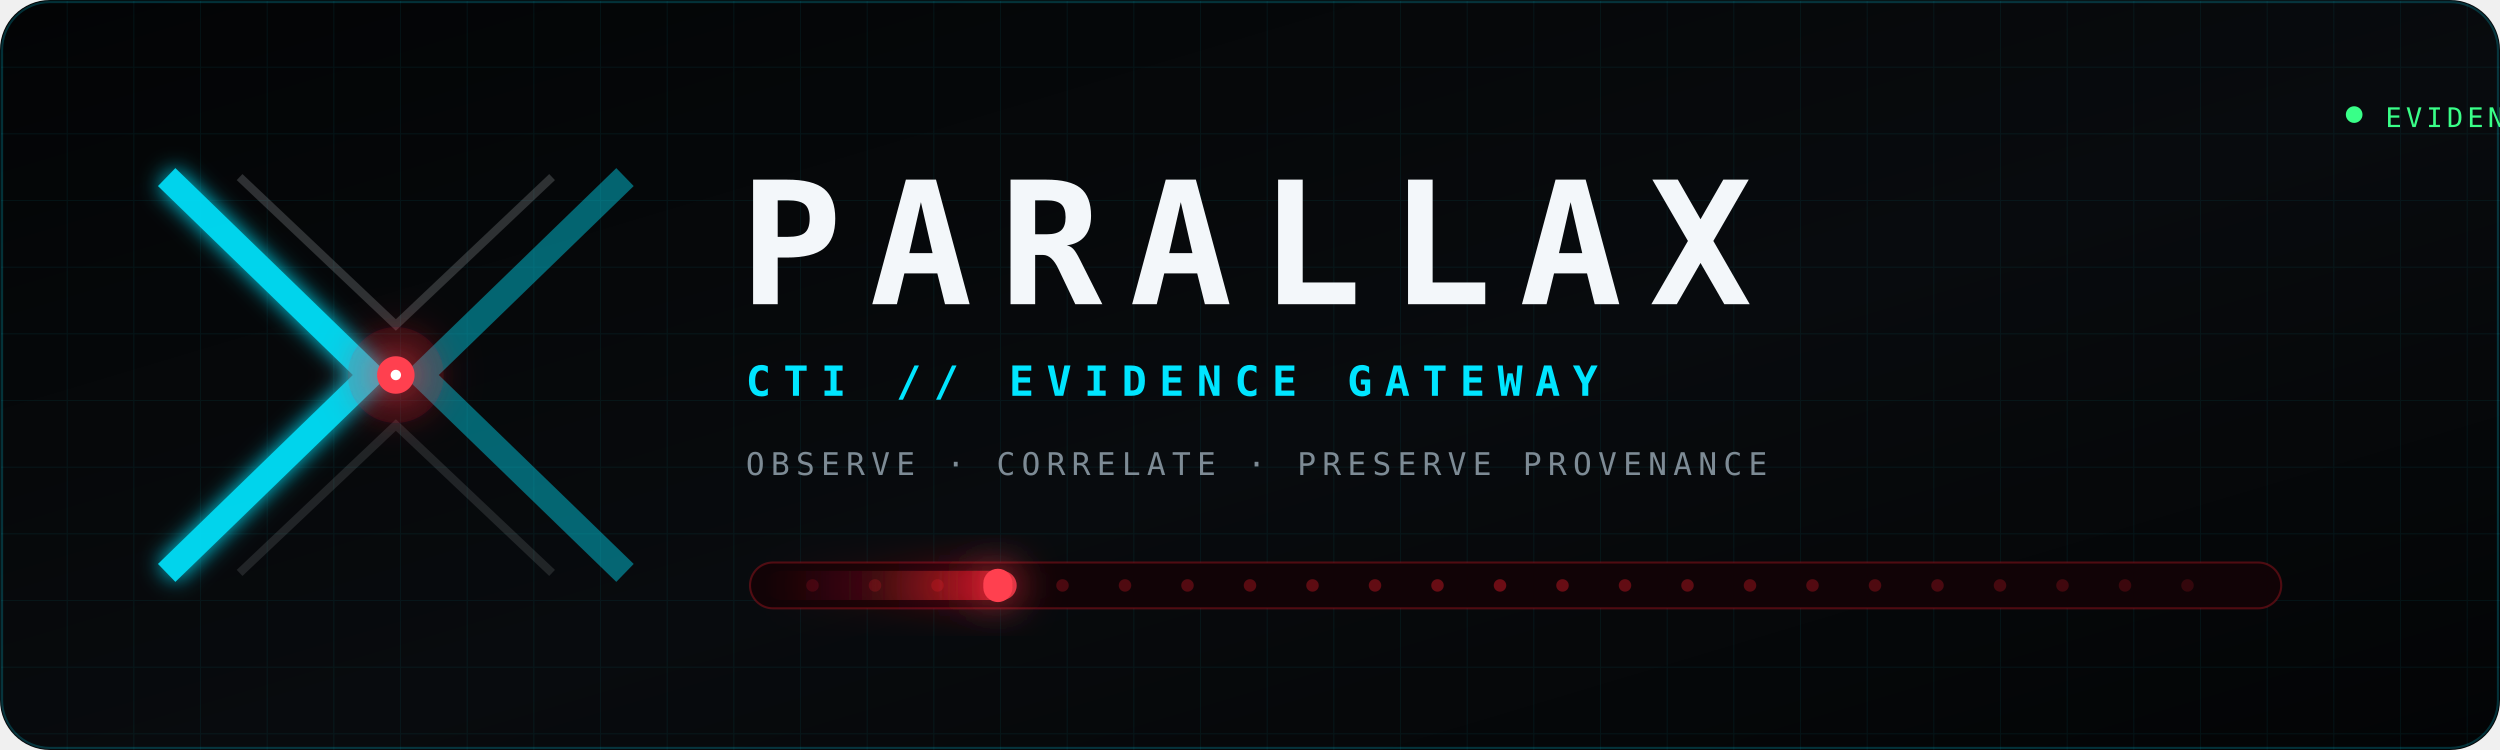
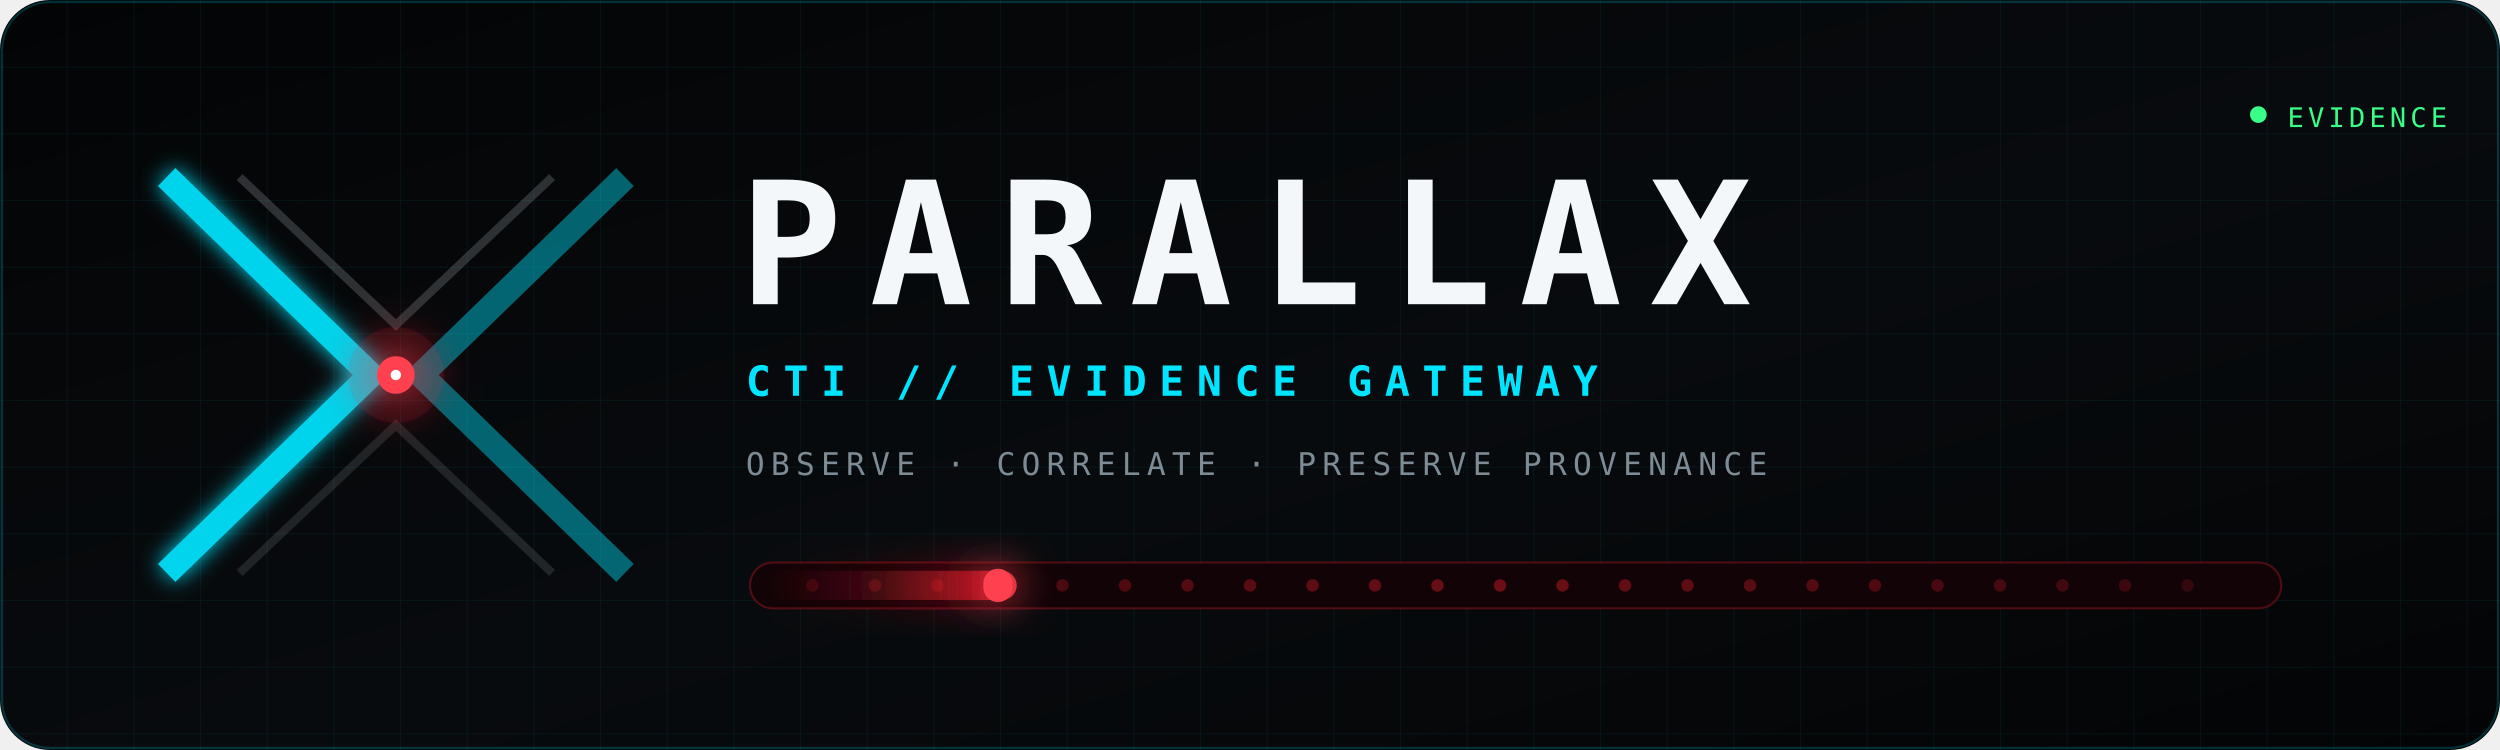
<svg xmlns="http://www.w3.org/2000/svg" viewBox="0 0 1200 360" role="img" aria-labelledby="title desc">
  <defs>
    <linearGradient id="bg" x1="0" y1="0" x2="1" y2="1">
      <stop offset="0" stop-color="#030405" />
      <stop offset=".55" stop-color="#080B0E" />
      <stop offset="1" stop-color="#030405" />
    </linearGradient>
    <linearGradient id="scanTail" x1="0" y1="0" x2="1" y2="0">
      <stop offset="0" stop-color="#FF1E2D" stop-opacity="0" />
      <stop offset=".45" stop-color="#FF1E2D" stop-opacity=".16" />
      <stop offset=".82" stop-color="#FF1E2D" stop-opacity=".55" />
      <stop offset="1" stop-color="#FF4050" stop-opacity=".95" />
    </linearGradient>
    <filter id="cyanGlow" x="-60%" y="-60%" width="220%" height="220%">
      <feGaussianBlur stdDeviation="5" result="b" />
      <feMerge>
        <feMergeNode in="b" />
        <feMergeNode in="SourceGraphic" />
      </feMerge>
    </filter>
    <filter id="redGlow" x="-100%" y="-100%" width="300%" height="300%">
      <feGaussianBlur stdDeviation="10" result="b" />
      <feMerge>
        <feMergeNode in="b" />
        <feMergeNode in="SourceGraphic" />
      </feMerge>
    </filter>
    <pattern id="grid" width="32" height="32" patternUnits="userSpaceOnUse">
      <path d="M32 0H0V32" fill="none" stroke="#00E5FF" stroke-width="1" opacity=".055" />
    </pattern>
  </defs>
  <rect width="1200" height="360" rx="24" fill="url(#bg)" />
  <rect width="1200" height="360" rx="24" fill="url(#grid)" />
  <rect x="1" y="1" width="1198" height="358" rx="23" fill="none" stroke="#00E5FF" stroke-opacity=".20" />
  <g transform="translate(60 50)">
    <path d="M20 35 L118 130 L20 225" fill="none" stroke="#00E5FF" stroke-width="12" opacity=".92" filter="url(#cyanGlow)" />
    <path d="M240 35 L142 130 L240 225" fill="none" stroke="#00E5FF" stroke-width="12" opacity=".42" />
    <path d="M55 35 L130 106 L205 35" fill="none" stroke="#E8EEF2" stroke-width="4" opacity=".18" />
    <path d="M55 225 L130 154 L205 225" fill="none" stroke="#E8EEF2" stroke-width="4" opacity=".12" />
    <circle cx="130" cy="130" r="23" fill="#FF1E2D" opacity=".18" filter="url(#redGlow)" />
    <circle cx="130" cy="130" r="9" fill="#FF4050" filter="url(#redGlow)" />
    <circle cx="130" cy="130" r="2.5" fill="#FFFFFF" />
  </g>
  <g transform="translate(355 74)">
    <text x="0" y="72" fill="#F3F7FA" font-size="82" font-weight="800" letter-spacing="13" font-family="ui-monospace,SFMono-Regular,Menlo,Consolas,monospace">PARALLAX</text>
    <text x="3" y="116" fill="#00E5FF" font-size="20" font-weight="700" letter-spacing="6" font-family="ui-monospace,SFMono-Regular,Menlo,Consolas,monospace">CTI // EVIDENCE GATEWAY</text>
    <text x="3" y="154" fill="#7D8B95" font-size="15" letter-spacing="3" font-family="ui-monospace,SFMono-Regular,Menlo,Consolas,monospace">OBSERVE · CORRELATE · PRESERVE PROVENANCE</text>
  </g>
  <g transform="translate(360 270)">
    <rect x="0" y="0" width="735" height="22" rx="11" fill="#110306" stroke="#FF1E2D" stroke-opacity=".28" />
    <g fill="#FF1E2D">
      <circle cx="30" cy="11" r="3" opacity=".15" />
      <circle cx="60" cy="11" r="3" opacity=".18" />
      <circle cx="90" cy="11" r="3" opacity=".20" />
      <circle cx="120" cy="11" r="3" opacity=".22" />
      <circle cx="150" cy="11" r="3" opacity=".24" />
      <circle cx="180" cy="11" r="3" opacity=".26" />
      <circle cx="210" cy="11" r="3" opacity=".28" />
      <circle cx="240" cy="11" r="3" opacity=".30" />
      <circle cx="270" cy="11" r="3" opacity=".32" />
      <circle cx="300" cy="11" r="3" opacity=".34" />
      <circle cx="330" cy="11" r="3" opacity=".36" />
      <circle cx="360" cy="11" r="3" opacity=".38" />
      <circle cx="390" cy="11" r="3" opacity=".36" />
      <circle cx="420" cy="11" r="3" opacity=".34" />
      <circle cx="450" cy="11" r="3" opacity=".32" />
      <circle cx="480" cy="11" r="3" opacity=".30" />
      <circle cx="510" cy="11" r="3" opacity=".28" />
      <circle cx="540" cy="11" r="3" opacity=".26" />
      <circle cx="570" cy="11" r="3" opacity=".24" />
      <circle cx="600" cy="11" r="3" opacity=".22" />
      <circle cx="630" cy="11" r="3" opacity=".20" />
      <circle cx="660" cy="11" r="3" opacity=".18" />
      <circle cx="690" cy="11" r="3" opacity=".15" />
    </g>
    <g filter="url(#redGlow)">
      <rect x="8" y="4" width="120" height="14" rx="7" fill="url(#scanTail)" opacity=".9">
        <animate attributeName="x" values="8;607;8" dur="1.8s" repeatCount="indefinite" calcMode="spline" keyTimes="0;.5;1" keySplines=".42 0 .58 1;.42 0 .58 1" />
      </rect>
      <rect x="112" y="3" width="14" height="16" rx="7" fill="#FF4050">
        <animate attributeName="x" values="112;711;112" dur="1.8s" repeatCount="indefinite" calcMode="spline" keyTimes="0;.5;1" keySplines=".42 0 .58 1;.42 0 .58 1" />
      </rect>
    </g>
  </g>
-   <circle cx="1130" cy="55" r="4" fill="#39FF88" />
-   <text x="1145" y="61" fill="#39FF88" font-size="13" letter-spacing="2" font-family="ui-monospace,SFMono-Regular,Menlo,Consolas,monospace">EVIDENCE</text>
+   <circle cx="1084" cy="55" r="4" fill="#39FF88" />
+   <text x="1098" y="61" fill="#39FF88" font-size="13" letter-spacing="2" font-family="ui-monospace,SFMono-Regular,Menlo,Consolas,monospace">EVIDENCE</text>
</svg>
